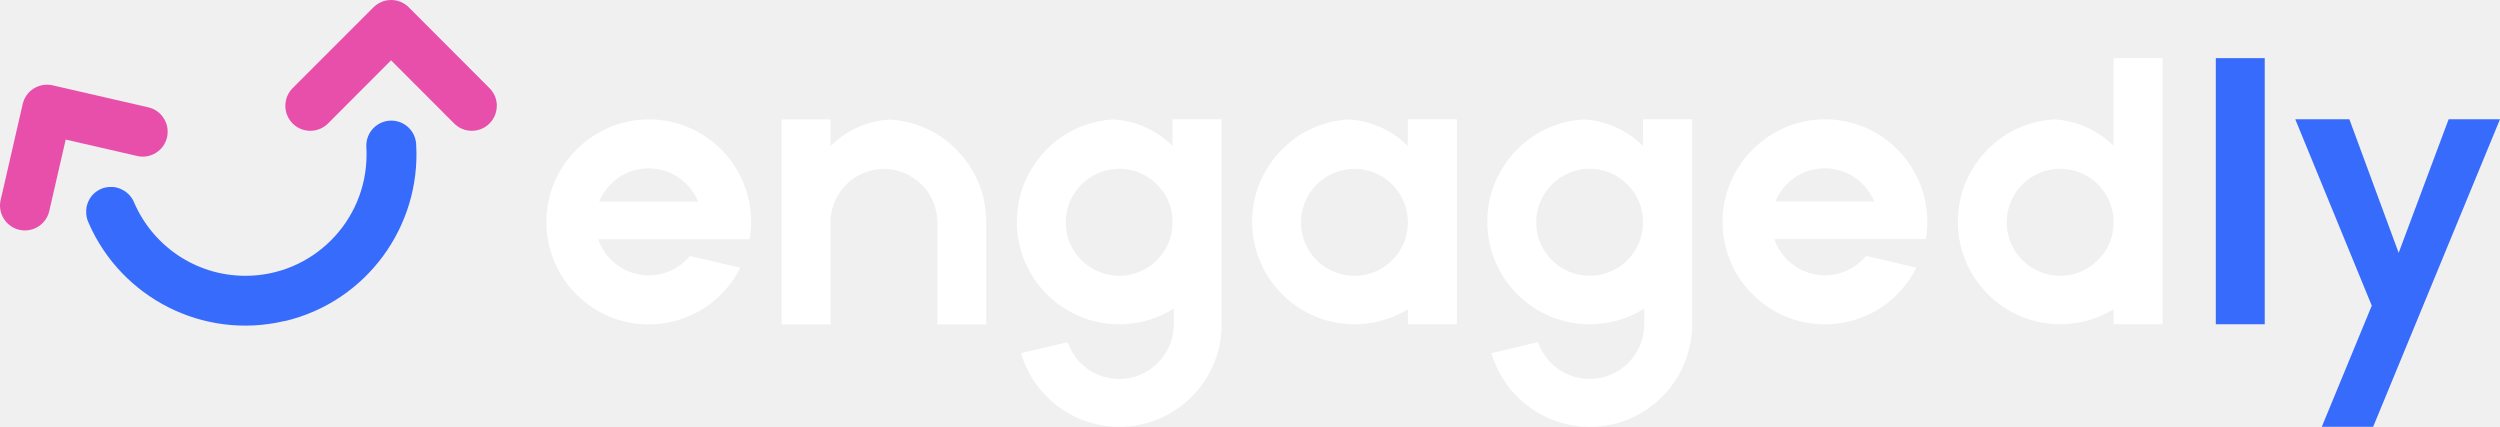
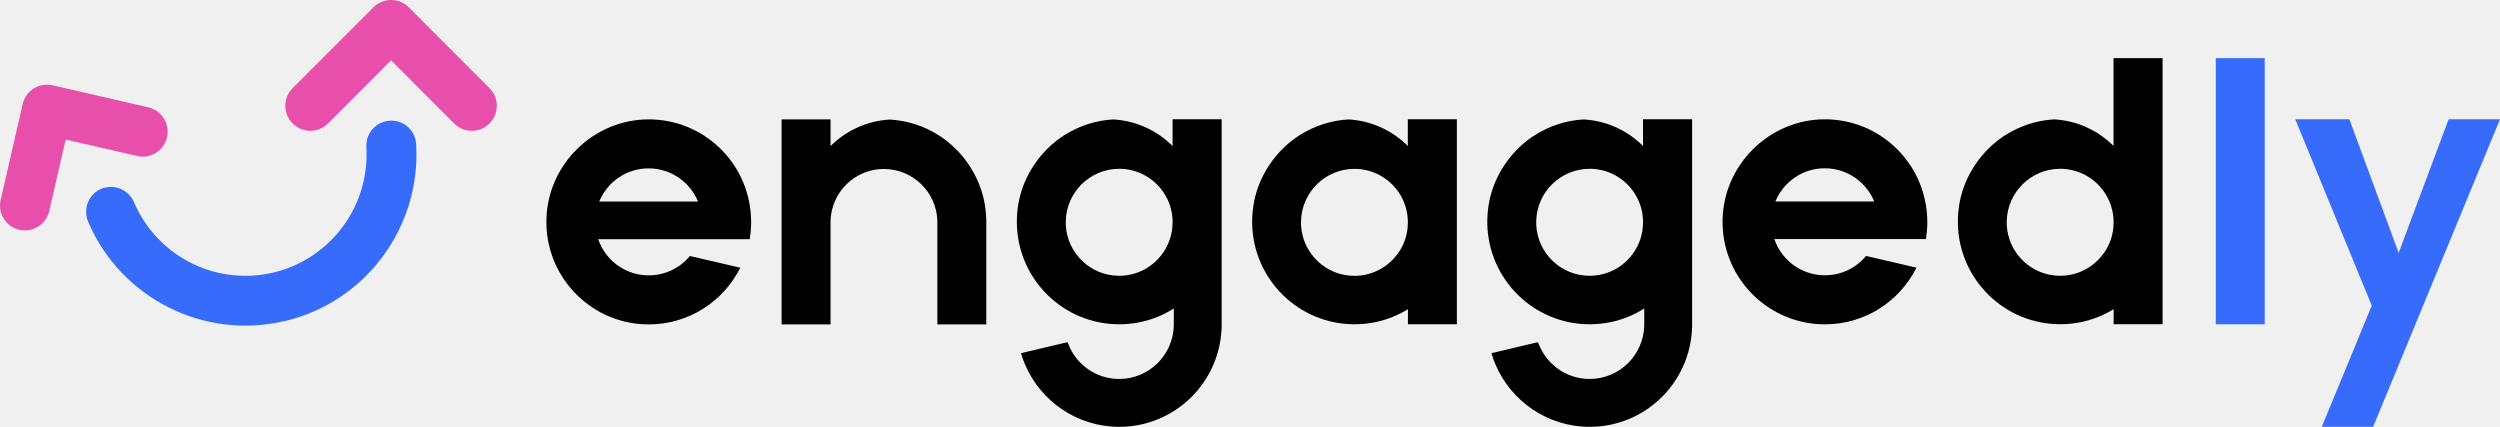
<svg xmlns="http://www.w3.org/2000/svg" viewBox="0 0 205 35" fill="none">
  <path d="M205 9.778L194.597 35H190.386L194.485 25.064L188.211 9.778H192.648L196.69 20.734L200.789 9.778H205Z" fill="#376BFC" />
  <path d="M185.708 26.591H181.696V4.766H185.708C185.708 14.036 185.708 23.619 185.708 26.591Z" fill="#376BFC" />
-   <path d="M158.031 18.012C158.031 17.977 158.031 17.946 158.031 17.91C158.031 17.859 158.031 17.808 158.025 17.756C157.8 13.313 154.131 9.783 149.644 9.783C145.156 9.783 141.375 13.426 141.252 17.961C141.252 18.038 141.252 18.115 141.252 18.192C141.252 18.279 141.252 18.361 141.252 18.443C141.385 22.968 145.09 26.596 149.644 26.596C152.929 26.596 155.774 24.705 157.15 21.948L153.077 21L153.026 20.974C152.223 21.953 151.005 22.573 149.644 22.573C148.185 22.573 146.891 21.861 146.098 20.764C145.842 20.416 145.637 20.021 145.499 19.606H157.923C157.99 19.217 158.031 18.817 158.041 18.412C158.041 18.34 158.041 18.269 158.041 18.197C158.041 18.136 158.041 18.074 158.041 18.018L158.031 18.012ZM145.581 16.521C146.236 14.922 147.807 13.8 149.633 13.8C151.46 13.8 153.036 14.928 153.686 16.521H145.576H145.581Z" fill="white" />
-   <path d="M177.321 4.766H173.309V11.966C172.05 10.705 170.341 9.896 168.448 9.788C166.994 9.87 165.638 10.326 164.472 11.059C164.436 11.079 164.405 11.105 164.369 11.126C164.328 11.151 164.288 11.182 164.241 11.207C164.144 11.274 164.047 11.341 163.955 11.412C163.934 11.428 163.914 11.443 163.894 11.459C163.847 11.489 163.807 11.525 163.766 11.556C163.489 11.771 163.228 12.007 162.983 12.258C162.22 13.037 161.616 13.934 161.187 14.948C161.089 15.179 160.997 15.415 160.926 15.655C160.926 15.661 160.926 15.666 160.921 15.676C160.895 15.758 160.869 15.84 160.849 15.922C160.828 16.004 160.803 16.091 160.782 16.173C160.726 16.404 160.68 16.639 160.644 16.875C160.603 17.152 160.573 17.428 160.557 17.71C160.552 17.813 160.547 17.91 160.547 18.008C160.547 18.079 160.547 18.151 160.547 18.228C160.547 18.284 160.547 18.341 160.547 18.397C160.665 22.937 164.375 26.586 168.939 26.586C169.532 26.586 170.111 26.524 170.668 26.407C171.62 26.207 172.516 25.843 173.319 25.351V26.586H173.416H177.331V4.766H177.321ZM172.552 20.698C171.763 21.856 170.433 22.614 168.929 22.614C166.585 22.614 164.671 20.77 164.554 18.453C164.554 18.428 164.554 18.397 164.554 18.366C164.554 18.32 164.554 18.274 164.554 18.228C164.554 18.182 164.554 18.141 164.554 18.1C164.62 15.738 166.559 13.841 168.934 13.841C170.423 13.841 171.738 14.585 172.531 15.722C173.007 16.404 173.293 17.224 173.314 18.115V18.346C173.293 19.217 173.017 20.027 172.557 20.703L172.552 20.698Z" fill="white" />
-   <path d="M138.739 9.778H134.727V11.971C133.463 10.71 131.759 9.901 129.861 9.793C128.407 9.875 127.051 10.331 125.885 11.064C125.849 11.085 125.818 11.11 125.782 11.131C125.741 11.156 125.701 11.187 125.654 11.213C125.557 11.279 125.46 11.346 125.368 11.418C125.347 11.433 125.327 11.448 125.306 11.464C125.26 11.495 125.219 11.53 125.179 11.561C124.902 11.776 124.641 12.012 124.396 12.263C123.633 13.042 123.029 13.939 122.6 14.954C122.502 15.184 122.41 15.42 122.339 15.661C122.339 15.666 122.339 15.671 122.334 15.681C122.308 15.763 122.282 15.845 122.262 15.927C122.236 16.009 122.216 16.096 122.195 16.178C122.139 16.409 122.093 16.645 122.057 16.88C122.016 17.157 121.986 17.434 121.97 17.721C121.965 17.818 121.96 17.915 121.96 18.013C121.96 18.084 121.96 18.156 121.96 18.233C121.96 18.29 121.96 18.346 121.96 18.402C122.078 22.942 125.787 26.591 130.352 26.591C130.945 26.591 131.524 26.529 132.081 26.412C133.074 26.207 134 25.822 134.829 25.295V26.591C134.829 26.622 134.829 26.652 134.829 26.683C134.778 29.117 132.793 31.075 130.352 31.075C128.438 31.075 126.801 29.871 126.166 28.18C126.141 28.139 126.12 28.103 126.095 28.062L122.298 28.959C122.395 29.287 122.507 29.604 122.641 29.912C123.925 32.904 126.898 35 130.357 35C134.86 35 138.534 31.449 138.744 26.991C138.744 26.924 138.749 26.858 138.754 26.791C138.754 26.724 138.754 26.658 138.754 26.591V9.778H138.739ZM134.727 18.29C134.717 19.181 134.44 20.011 133.97 20.698C133.182 21.856 131.851 22.614 130.347 22.614C128.003 22.614 126.089 20.77 125.972 18.453C125.972 18.428 125.972 18.397 125.972 18.366C125.972 18.32 125.972 18.274 125.972 18.228C125.972 18.182 125.972 18.141 125.972 18.1C126.038 15.738 127.978 13.841 130.352 13.841C131.841 13.841 133.156 14.585 133.949 15.722C134.435 16.419 134.722 17.259 134.732 18.172C134.732 18.192 134.732 18.213 134.732 18.228C134.732 18.243 134.732 18.264 134.732 18.284L134.727 18.29Z" fill="white" />
-   <path d="M61.584 18.018C61.584 17.982 61.584 17.951 61.584 17.915C61.584 17.864 61.584 17.813 61.579 17.762C61.354 13.319 57.685 9.788 53.197 9.788C48.71 9.788 44.928 13.431 44.806 17.967C44.806 18.044 44.806 18.12 44.806 18.197C44.806 18.284 44.806 18.366 44.806 18.448C44.939 22.973 48.643 26.601 53.197 26.601C56.483 26.601 59.328 24.71 60.704 21.953L56.631 21.005L56.58 20.98C55.776 21.959 54.559 22.579 53.197 22.579C51.739 22.579 50.444 21.866 49.651 20.77C49.395 20.421 49.191 20.027 49.053 19.612H61.477C61.543 19.222 61.584 18.822 61.594 18.418C61.594 18.346 61.594 18.274 61.594 18.202C61.594 18.141 61.594 18.079 61.594 18.023L61.584 18.018ZM49.135 16.527C49.789 14.928 51.36 13.806 53.187 13.806C55.014 13.806 56.59 14.933 57.24 16.527H49.129H49.135Z" fill="white" />
-   <path d="M119.452 9.778H115.44V11.971C114.182 10.71 112.472 9.901 110.579 9.793C109.126 9.875 107.77 10.331 106.603 11.064C106.567 11.085 106.537 11.11 106.501 11.131C106.46 11.156 106.419 11.187 106.373 11.213C106.276 11.279 106.179 11.346 106.086 11.418C106.066 11.433 106.045 11.448 106.025 11.464C105.979 11.495 105.938 11.53 105.897 11.561C105.621 11.776 105.36 12.012 105.114 12.263C104.352 13.042 103.748 13.939 103.318 14.954C103.221 15.184 103.129 15.42 103.057 15.661C103.057 15.666 103.057 15.671 103.052 15.681C103.026 15.763 103.001 15.845 102.98 15.927C102.96 16.009 102.934 16.096 102.914 16.178C102.858 16.409 102.812 16.645 102.776 16.88C102.735 17.157 102.704 17.434 102.689 17.715C102.684 17.818 102.678 17.915 102.678 18.013C102.678 18.084 102.678 18.156 102.678 18.233C102.678 18.29 102.678 18.346 102.678 18.402C102.796 22.942 106.506 26.591 111.07 26.591C111.664 26.591 112.242 26.529 112.8 26.412C113.752 26.212 114.647 25.848 115.451 25.356V26.591H115.548H119.462V9.778H119.452ZM114.683 20.703C113.895 21.861 112.565 22.62 111.06 22.62C108.717 22.62 106.803 20.775 106.685 18.459C106.685 18.433 106.685 18.402 106.685 18.372C106.685 18.325 106.685 18.279 106.685 18.233C106.685 18.187 106.685 18.146 106.685 18.105C106.752 15.743 108.691 13.847 111.065 13.847C112.554 13.847 113.869 14.59 114.663 15.727C115.149 16.424 115.435 17.265 115.445 18.177V18.295C115.435 19.186 115.159 20.016 114.688 20.703H114.683Z" fill="white" />
-   <path d="M100.162 9.778H96.15V11.971C94.886 10.71 93.182 9.901 91.284 9.793C89.831 9.875 88.475 10.331 87.308 11.064C87.272 11.085 87.241 11.11 87.206 11.131C87.165 11.156 87.124 11.187 87.078 11.213C86.98 11.279 86.883 11.346 86.791 11.418C86.771 11.433 86.75 11.448 86.73 11.464C86.684 11.495 86.643 11.53 86.602 11.561C86.326 11.776 86.064 12.012 85.819 12.263C85.056 13.042 84.453 13.939 84.023 14.954C83.926 15.184 83.834 15.42 83.762 15.661C83.762 15.666 83.762 15.671 83.757 15.681C83.731 15.763 83.706 15.845 83.685 15.927C83.659 16.009 83.639 16.096 83.619 16.178C83.562 16.409 83.516 16.645 83.48 16.88C83.439 17.157 83.409 17.434 83.393 17.721C83.388 17.818 83.383 17.915 83.383 18.013C83.383 18.084 83.383 18.156 83.383 18.233C83.383 18.29 83.383 18.346 83.383 18.402C83.501 22.942 87.211 26.591 91.775 26.591C92.369 26.591 92.947 26.529 93.505 26.412C94.497 26.207 95.424 25.822 96.252 25.295V26.591C96.252 26.622 96.252 26.652 96.252 26.683C96.201 29.117 94.216 31.075 91.775 31.075C89.861 31.075 88.224 29.871 87.589 28.18C87.564 28.139 87.543 28.103 87.518 28.062L83.721 28.959C83.818 29.287 83.931 29.604 84.064 29.912C85.348 32.904 88.321 35 91.78 35C96.283 35 99.957 31.449 100.167 26.991C100.167 26.924 100.172 26.858 100.177 26.791C100.177 26.724 100.177 26.658 100.177 26.591V9.778H100.162ZM96.15 18.29C96.14 19.181 95.864 20.011 95.393 20.698C94.605 21.856 93.274 22.614 91.77 22.614C89.426 22.614 87.513 20.77 87.395 18.453C87.395 18.428 87.395 18.397 87.395 18.366C87.395 18.32 87.395 18.274 87.395 18.228C87.395 18.182 87.395 18.141 87.395 18.1C87.461 15.738 89.401 13.841 91.775 13.841C93.264 13.841 94.579 14.585 95.372 15.722C95.859 16.419 96.145 17.259 96.155 18.172C96.155 18.192 96.155 18.213 96.155 18.228C96.155 18.243 96.155 18.264 96.155 18.284L96.15 18.29Z" fill="white" />
-   <path d="M80.87 18.018C80.87 17.951 80.87 17.885 80.865 17.823C80.865 17.792 80.865 17.762 80.86 17.731C80.844 17.444 80.814 17.162 80.773 16.89C80.737 16.655 80.691 16.419 80.635 16.189C80.614 16.107 80.594 16.019 80.568 15.937C80.543 15.855 80.522 15.773 80.497 15.691C80.497 15.686 80.497 15.681 80.492 15.671C80.415 15.43 80.328 15.194 80.231 14.964C79.796 13.944 79.197 13.047 78.434 12.273C78.184 12.022 77.923 11.787 77.651 11.571C77.611 11.541 77.564 11.505 77.524 11.474C77.503 11.459 77.483 11.443 77.462 11.428C77.37 11.356 77.273 11.29 77.176 11.223C77.135 11.197 77.094 11.167 77.048 11.141C77.012 11.12 76.981 11.095 76.945 11.074C75.784 10.341 74.423 9.885 72.969 9.803C71.071 9.911 69.362 10.721 68.103 11.981V11.023C68.103 10.613 68.103 10.198 68.103 9.788H64.091V26.601H68.103C68.103 25.248 68.103 22.122 68.103 18.32V18.305C68.103 18.305 68.103 18.264 68.103 18.248V18.238C68.103 18.238 68.103 18.207 68.103 18.197C68.113 17.285 68.4 16.434 68.886 15.738C69.679 14.6 70.994 13.857 72.483 13.857C74.858 13.857 76.797 15.753 76.864 18.115C76.864 18.156 76.864 18.202 76.864 18.243V26.601H80.875V18.243C80.875 18.172 80.875 18.1 80.875 18.023L80.87 18.018Z" fill="white" />
+   <path d="M158.031 18.012C158.031 17.977 158.031 17.946 158.031 17.91C158.031 17.859 158.031 17.808 158.025 17.756C157.8 13.313 154.131 9.783 149.644 9.783C145.156 9.783 141.375 13.426 141.252 17.961C141.252 18.038 141.252 18.115 141.252 18.192C141.252 18.279 141.252 18.361 141.252 18.443C141.385 22.968 145.09 26.596 149.644 26.596C152.929 26.596 155.774 24.705 157.15 21.948L153.077 21L153.026 20.974C152.223 21.953 151.005 22.573 149.644 22.573C148.185 22.573 146.891 21.861 146.098 20.764C145.842 20.416 145.637 20.021 145.499 19.606H157.923C157.99 19.217 158.031 18.817 158.041 18.412C158.041 18.34 158.041 18.269 158.041 18.197C158.041 18.136 158.041 18.074 158.041 18.018L158.031 18.012ZM145.581 16.521C146.236 14.922 147.807 13.8 149.633 13.8C151.46 13.8 153.036 14.928 153.686 16.521H145.576H145.581Z" fill="black" />
+   <path d="M177.321 4.766H173.309V11.966C172.05 10.705 170.341 9.896 168.448 9.788C166.994 9.87 165.638 10.326 164.472 11.059C164.436 11.079 164.405 11.105 164.369 11.126C164.328 11.151 164.288 11.182 164.241 11.207C164.144 11.274 164.047 11.341 163.955 11.412C163.934 11.428 163.914 11.443 163.894 11.459C163.847 11.489 163.807 11.525 163.766 11.556C163.489 11.771 163.228 12.007 162.983 12.258C162.22 13.037 161.616 13.934 161.187 14.948C161.089 15.179 160.997 15.415 160.926 15.655C160.926 15.661 160.926 15.666 160.921 15.676C160.895 15.758 160.869 15.84 160.849 15.922C160.828 16.004 160.803 16.091 160.782 16.173C160.726 16.404 160.68 16.639 160.644 16.875C160.603 17.152 160.573 17.428 160.557 17.71C160.552 17.813 160.547 17.91 160.547 18.008C160.547 18.079 160.547 18.151 160.547 18.228C160.547 18.284 160.547 18.341 160.547 18.397C160.665 22.937 164.375 26.586 168.939 26.586C169.532 26.586 170.111 26.524 170.668 26.407C171.62 26.207 172.516 25.843 173.319 25.351V26.586H173.416H177.331V4.766H177.321ZM172.552 20.698C171.763 21.856 170.433 22.614 168.929 22.614C166.585 22.614 164.671 20.77 164.554 18.453C164.554 18.428 164.554 18.397 164.554 18.366C164.554 18.32 164.554 18.274 164.554 18.228C164.554 18.182 164.554 18.141 164.554 18.1C164.62 15.738 166.559 13.841 168.934 13.841C170.423 13.841 171.738 14.585 172.531 15.722C173.007 16.404 173.293 17.224 173.314 18.115V18.346C173.293 19.217 173.017 20.027 172.557 20.703L172.552 20.698Z" fill="black" />
+   <path d="M138.739 9.778H134.727V11.971C133.463 10.71 131.759 9.901 129.861 9.793C128.407 9.875 127.051 10.331 125.885 11.064C125.849 11.085 125.818 11.11 125.782 11.131C125.741 11.156 125.701 11.187 125.654 11.213C125.557 11.279 125.46 11.346 125.368 11.418C125.347 11.433 125.327 11.448 125.306 11.464C125.26 11.495 125.219 11.53 125.179 11.561C124.902 11.776 124.641 12.012 124.396 12.263C123.633 13.042 123.029 13.939 122.6 14.954C122.502 15.184 122.41 15.42 122.339 15.661C122.339 15.666 122.339 15.671 122.334 15.681C122.308 15.763 122.282 15.845 122.262 15.927C122.236 16.009 122.216 16.096 122.195 16.178C122.139 16.409 122.093 16.645 122.057 16.88C122.016 17.157 121.986 17.434 121.97 17.721C121.965 17.818 121.96 17.915 121.96 18.013C121.96 18.084 121.96 18.156 121.96 18.233C121.96 18.29 121.96 18.346 121.96 18.402C122.078 22.942 125.787 26.591 130.352 26.591C130.945 26.591 131.524 26.529 132.081 26.412C133.074 26.207 134 25.822 134.829 25.295V26.591C134.829 26.622 134.829 26.652 134.829 26.683C134.778 29.117 132.793 31.075 130.352 31.075C128.438 31.075 126.801 29.871 126.166 28.18C126.141 28.139 126.12 28.103 126.095 28.062L122.298 28.959C122.395 29.287 122.507 29.604 122.641 29.912C123.925 32.904 126.898 35 130.357 35C134.86 35 138.534 31.449 138.744 26.991C138.744 26.924 138.749 26.858 138.754 26.791C138.754 26.724 138.754 26.658 138.754 26.591V9.778H138.739ZM134.727 18.29C134.717 19.181 134.44 20.011 133.97 20.698C133.182 21.856 131.851 22.614 130.347 22.614C128.003 22.614 126.089 20.77 125.972 18.453C125.972 18.428 125.972 18.397 125.972 18.366C125.972 18.32 125.972 18.274 125.972 18.228C125.972 18.182 125.972 18.141 125.972 18.1C126.038 15.738 127.978 13.841 130.352 13.841C131.841 13.841 133.156 14.585 133.949 15.722C134.435 16.419 134.722 17.259 134.732 18.172C134.732 18.192 134.732 18.213 134.732 18.228C134.732 18.243 134.732 18.264 134.732 18.284L134.727 18.29Z" fill="black" />
+   <path d="M61.584 18.018C61.584 17.982 61.584 17.951 61.584 17.915C61.584 17.864 61.584 17.813 61.579 17.762C61.354 13.319 57.685 9.788 53.197 9.788C48.71 9.788 44.928 13.431 44.806 17.967C44.806 18.044 44.806 18.12 44.806 18.197C44.806 18.284 44.806 18.366 44.806 18.448C44.939 22.973 48.643 26.601 53.197 26.601C56.483 26.601 59.328 24.71 60.704 21.953L56.631 21.005L56.58 20.98C55.776 21.959 54.559 22.579 53.197 22.579C51.739 22.579 50.444 21.866 49.651 20.77C49.395 20.421 49.191 20.027 49.053 19.612H61.477C61.543 19.222 61.584 18.822 61.594 18.418C61.594 18.346 61.594 18.274 61.594 18.202C61.594 18.141 61.594 18.079 61.594 18.023L61.584 18.018ZM49.135 16.527C49.789 14.928 51.36 13.806 53.187 13.806C55.014 13.806 56.59 14.933 57.24 16.527H49.129H49.135Z" fill="black" />
+   <path d="M119.452 9.778H115.44V11.971C114.182 10.71 112.472 9.901 110.579 9.793C109.126 9.875 107.77 10.331 106.603 11.064C106.567 11.085 106.537 11.11 106.501 11.131C106.46 11.156 106.419 11.187 106.373 11.213C106.276 11.279 106.179 11.346 106.086 11.418C106.066 11.433 106.045 11.448 106.025 11.464C105.979 11.495 105.938 11.53 105.897 11.561C105.621 11.776 105.36 12.012 105.114 12.263C104.352 13.042 103.748 13.939 103.318 14.954C103.221 15.184 103.129 15.42 103.057 15.661C103.057 15.666 103.057 15.671 103.052 15.681C103.026 15.763 103.001 15.845 102.98 15.927C102.96 16.009 102.934 16.096 102.914 16.178C102.858 16.409 102.812 16.645 102.776 16.88C102.735 17.157 102.704 17.434 102.689 17.715C102.684 17.818 102.678 17.915 102.678 18.013C102.678 18.084 102.678 18.156 102.678 18.233C102.678 18.29 102.678 18.346 102.678 18.402C102.796 22.942 106.506 26.591 111.07 26.591C111.664 26.591 112.242 26.529 112.8 26.412C113.752 26.212 114.647 25.848 115.451 25.356V26.591H115.548H119.462V9.778H119.452ZM114.683 20.703C113.895 21.861 112.565 22.62 111.06 22.62C108.717 22.62 106.803 20.775 106.685 18.459C106.685 18.433 106.685 18.402 106.685 18.372C106.685 18.325 106.685 18.279 106.685 18.233C106.685 18.187 106.685 18.146 106.685 18.105C106.752 15.743 108.691 13.847 111.065 13.847C112.554 13.847 113.869 14.59 114.663 15.727C115.149 16.424 115.435 17.265 115.445 18.177V18.295C115.435 19.186 115.159 20.016 114.688 20.703H114.683Z" fill="black" />
+   <path d="M100.162 9.778H96.15V11.971C94.886 10.71 93.182 9.901 91.284 9.793C89.831 9.875 88.475 10.331 87.308 11.064C87.272 11.085 87.241 11.11 87.206 11.131C87.165 11.156 87.124 11.187 87.078 11.213C86.98 11.279 86.883 11.346 86.791 11.418C86.771 11.433 86.75 11.448 86.73 11.464C86.684 11.495 86.643 11.53 86.602 11.561C86.326 11.776 86.064 12.012 85.819 12.263C85.056 13.042 84.453 13.939 84.023 14.954C83.926 15.184 83.834 15.42 83.762 15.661C83.762 15.666 83.762 15.671 83.757 15.681C83.731 15.763 83.706 15.845 83.685 15.927C83.659 16.009 83.639 16.096 83.619 16.178C83.562 16.409 83.516 16.645 83.48 16.88C83.439 17.157 83.409 17.434 83.393 17.721C83.388 17.818 83.383 17.915 83.383 18.013C83.383 18.084 83.383 18.156 83.383 18.233C83.383 18.29 83.383 18.346 83.383 18.402C83.501 22.942 87.211 26.591 91.775 26.591C92.369 26.591 92.947 26.529 93.505 26.412C94.497 26.207 95.424 25.822 96.252 25.295V26.591C96.252 26.622 96.252 26.652 96.252 26.683C96.201 29.117 94.216 31.075 91.775 31.075C89.861 31.075 88.224 29.871 87.589 28.18C87.564 28.139 87.543 28.103 87.518 28.062L83.721 28.959C83.818 29.287 83.931 29.604 84.064 29.912C85.348 32.904 88.321 35 91.78 35C96.283 35 99.957 31.449 100.167 26.991C100.167 26.924 100.172 26.858 100.177 26.791C100.177 26.724 100.177 26.658 100.177 26.591V9.778H100.162ZM96.15 18.29C96.14 19.181 95.864 20.011 95.393 20.698C94.605 21.856 93.274 22.614 91.77 22.614C89.426 22.614 87.513 20.77 87.395 18.453C87.395 18.428 87.395 18.397 87.395 18.366C87.395 18.32 87.395 18.274 87.395 18.228C87.395 18.182 87.395 18.141 87.395 18.1C87.461 15.738 89.401 13.841 91.775 13.841C93.264 13.841 94.579 14.585 95.372 15.722C95.859 16.419 96.145 17.259 96.155 18.172C96.155 18.192 96.155 18.213 96.155 18.228C96.155 18.243 96.155 18.264 96.155 18.284L96.15 18.29Z" fill="black" />
+   <path d="M80.87 18.018C80.87 17.951 80.87 17.885 80.865 17.823C80.865 17.792 80.865 17.762 80.86 17.731C80.844 17.444 80.814 17.162 80.773 16.89C80.737 16.655 80.691 16.419 80.635 16.189C80.614 16.107 80.594 16.019 80.568 15.937C80.543 15.855 80.522 15.773 80.497 15.691C80.497 15.686 80.497 15.681 80.492 15.671C80.415 15.43 80.328 15.194 80.231 14.964C79.796 13.944 79.197 13.047 78.434 12.273C78.184 12.022 77.923 11.787 77.651 11.571C77.611 11.541 77.564 11.505 77.524 11.474C77.503 11.459 77.483 11.443 77.462 11.428C77.37 11.356 77.273 11.29 77.176 11.223C77.135 11.197 77.094 11.167 77.048 11.141C77.012 11.12 76.981 11.095 76.945 11.074C75.784 10.341 74.423 9.885 72.969 9.803C71.071 9.911 69.362 10.721 68.103 11.981V11.023C68.103 10.613 68.103 10.198 68.103 9.788H64.091V26.601H68.103C68.103 25.248 68.103 22.122 68.103 18.32V18.305C68.103 18.305 68.103 18.264 68.103 18.248V18.238C68.103 18.238 68.103 18.207 68.103 18.197C68.113 17.285 68.4 16.434 68.886 15.738C69.679 14.6 70.994 13.857 72.483 13.857C74.858 13.857 76.797 15.753 76.864 18.115C76.864 18.156 76.864 18.202 76.864 18.243V26.601H80.875V18.243C80.875 18.172 80.875 18.1 80.875 18.023L80.87 18.018Z" fill="black" />
  <path d="M23.339 26.322C16.651 27.905 9.952 24.4 7.285 18.317C7.311 18.363 7.337 18.409 7.367 18.455C7.332 18.398 7.296 18.337 7.27 18.276C7.239 18.204 7.209 18.132 7.178 18.06C7.178 18.06 7.178 18.055 7.178 18.05C7.173 18.029 7.163 18.014 7.158 17.994C7.147 17.963 7.137 17.932 7.132 17.901C7.122 17.866 7.112 17.825 7.106 17.789C7.106 17.789 7.106 17.789 7.106 17.784C7.096 17.742 7.091 17.696 7.086 17.655C7.086 17.625 7.076 17.589 7.076 17.558C7.076 17.532 7.071 17.507 7.071 17.481C7.071 17.445 7.071 17.404 7.071 17.368C7.071 17.327 7.071 17.286 7.071 17.245C7.071 17.24 7.071 17.235 7.071 17.225C7.071 17.189 7.076 17.148 7.081 17.112C7.081 17.071 7.091 17.03 7.096 16.994V16.984C7.106 16.943 7.112 16.907 7.122 16.866C7.142 16.784 7.168 16.702 7.198 16.625C7.214 16.584 7.229 16.548 7.25 16.507C7.285 16.43 7.321 16.359 7.367 16.287C7.367 16.282 7.378 16.277 7.378 16.267C7.393 16.241 7.413 16.215 7.429 16.19C7.485 16.108 7.546 16.031 7.618 15.959C7.644 15.933 7.669 15.903 7.7 15.877C7.731 15.846 7.767 15.816 7.797 15.79C7.828 15.764 7.864 15.739 7.9 15.713C7.935 15.687 7.971 15.662 8.012 15.636C8.048 15.611 8.084 15.59 8.125 15.569L8.166 15.549C8.191 15.534 8.217 15.523 8.242 15.513C8.258 15.503 8.278 15.498 8.299 15.488C8.34 15.472 8.381 15.452 8.422 15.436C8.463 15.421 8.503 15.411 8.544 15.4C8.59 15.385 8.631 15.375 8.677 15.37H8.688C8.729 15.359 8.77 15.354 8.816 15.349C8.846 15.344 8.882 15.339 8.913 15.339C8.938 15.339 8.964 15.334 8.99 15.334C9.077 15.334 9.159 15.334 9.245 15.334C9.281 15.334 9.317 15.339 9.353 15.344C9.394 15.344 9.43 15.354 9.471 15.359C9.517 15.37 9.563 15.375 9.604 15.39C9.64 15.4 9.675 15.411 9.706 15.421C9.737 15.431 9.773 15.441 9.803 15.457C9.829 15.467 9.854 15.477 9.88 15.488C9.89 15.488 9.901 15.498 9.911 15.503C9.936 15.513 9.957 15.523 9.982 15.534C10.044 15.564 10.1 15.595 10.156 15.626C10.187 15.641 10.213 15.662 10.238 15.677C10.264 15.698 10.295 15.713 10.32 15.733C10.397 15.795 10.474 15.857 10.545 15.928C10.566 15.949 10.586 15.969 10.607 15.995C10.612 16 10.617 16.005 10.622 16.01C10.663 16.056 10.699 16.102 10.74 16.154C10.755 16.169 10.765 16.19 10.776 16.205C10.791 16.226 10.801 16.241 10.817 16.261C10.827 16.277 10.842 16.297 10.852 16.318C10.878 16.359 10.904 16.4 10.924 16.441C10.939 16.466 10.95 16.492 10.96 16.518C10.96 16.523 10.965 16.528 10.97 16.538C10.975 16.548 10.98 16.564 10.986 16.574C10.986 16.579 10.986 16.584 10.991 16.589C12.511 20.136 16.026 22.616 20.125 22.616C25.611 22.616 30.058 18.163 30.058 12.669C30.058 12.464 30.053 12.264 30.038 12.064C30.038 12.054 30.038 12.049 30.038 12.038C30.038 12.008 30.038 11.977 30.038 11.941C30.038 10.809 30.954 9.891 32.085 9.891C33.144 9.891 34.014 10.696 34.117 11.726C34.117 11.772 34.122 11.818 34.127 11.864V11.874C34.511 18.552 30.069 24.743 23.349 26.332L23.339 26.322Z" fill="#376BFC" />
  <path d="M13.436 9.712C14.035 10.671 13.748 11.931 12.791 12.531C12.341 12.813 11.829 12.9 11.343 12.813L11.302 12.803L11.189 12.777L11.148 12.767L6.409 11.68L6.102 11.608L5.386 11.444L5.151 12.47L4.061 17.215L4.05 17.256L4.025 17.369L4.014 17.405C3.881 17.876 3.579 18.302 3.129 18.584C2.172 19.183 0.913 18.896 0.315 17.938C0.018 17.466 -0.064 16.913 0.048 16.41L0.059 16.375L0.253 15.539L1.86 8.534C1.978 8.021 2.29 7.555 2.766 7.257C3.242 6.96 3.8 6.878 4.311 6.996L11.312 8.605L12.177 8.805C12.678 8.923 13.139 9.236 13.436 9.712Z" fill="#E84FAB" />
  <path d="M40.737 8.676C40.737 9.809 39.821 10.726 38.69 10.726C38.127 10.726 37.615 10.496 37.242 10.127L32.068 4.946L26.894 10.127C26.526 10.496 26.014 10.726 25.446 10.726C24.315 10.726 23.399 9.809 23.399 8.676C23.399 8.143 23.599 7.662 23.931 7.298L23.962 7.267L24.034 7.19H24.039L24.069 7.154L30.625 0.6C30.993 0.231 31.505 0 32.073 0C32.641 0 33.148 0.231 33.522 0.6L40.072 7.16L40.103 7.19L40.179 7.272L40.21 7.303C40.543 7.667 40.742 8.149 40.742 8.682L40.737 8.676Z" fill="#E84FAB" />
</svg>
